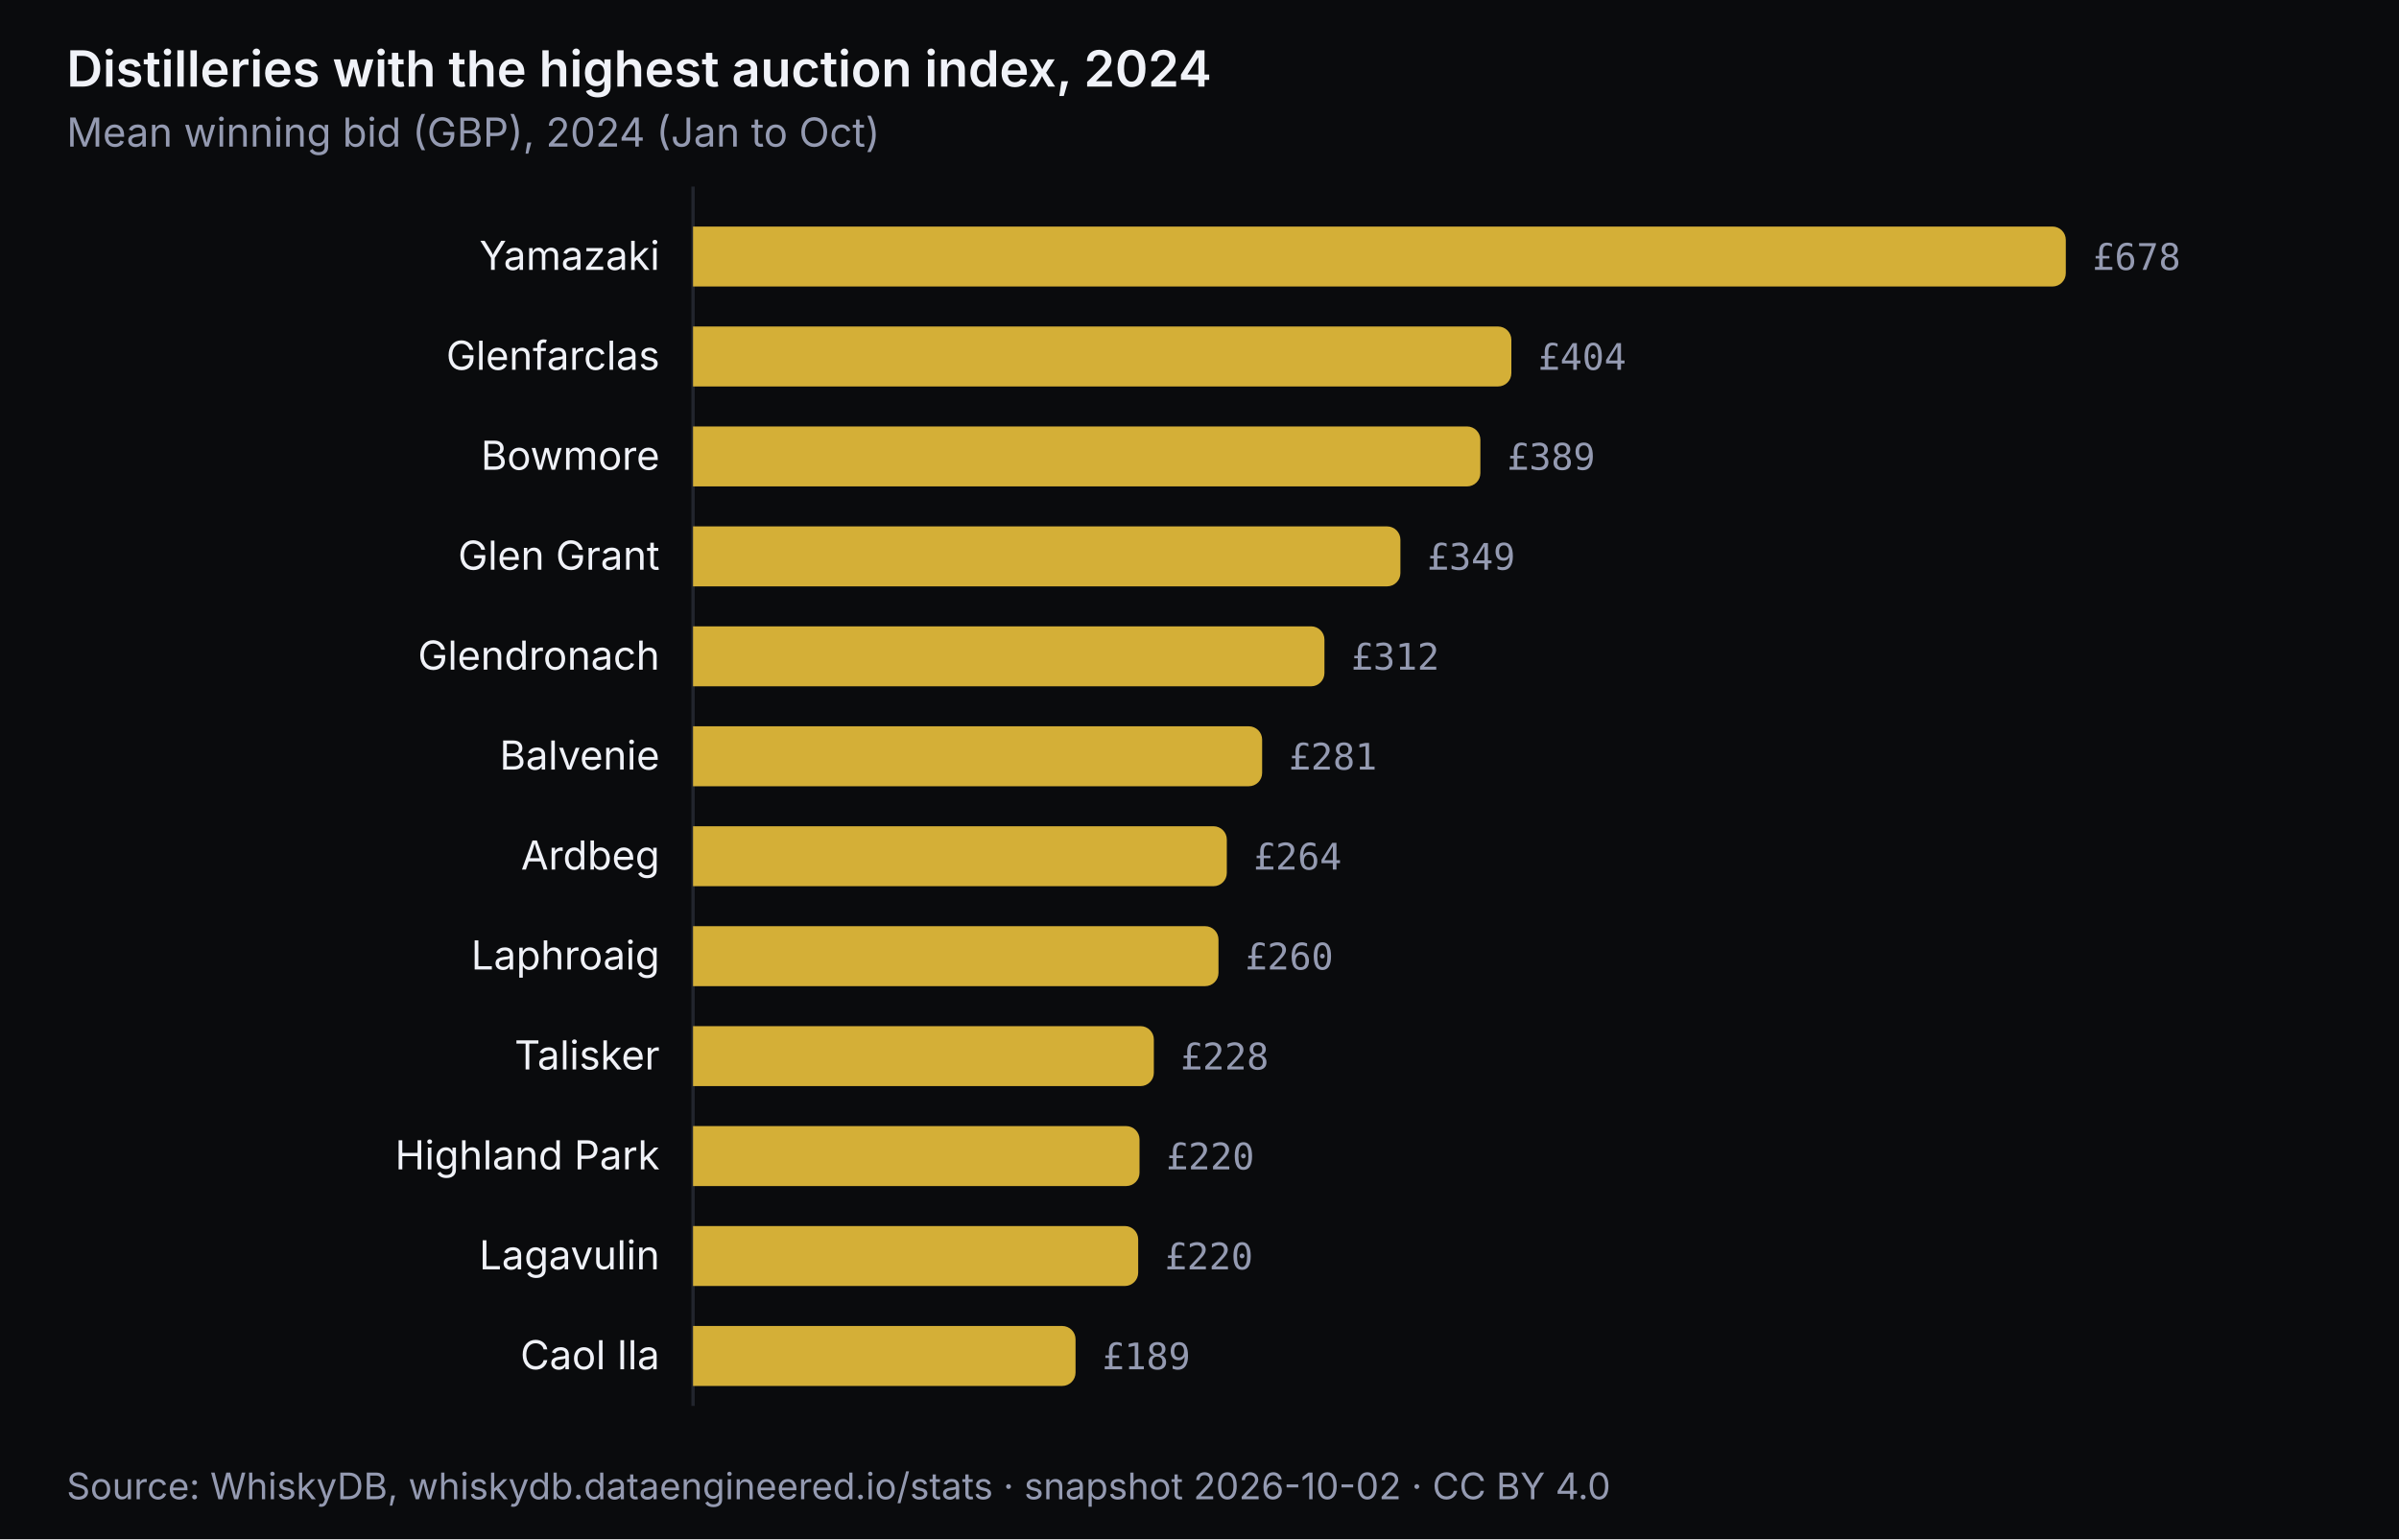
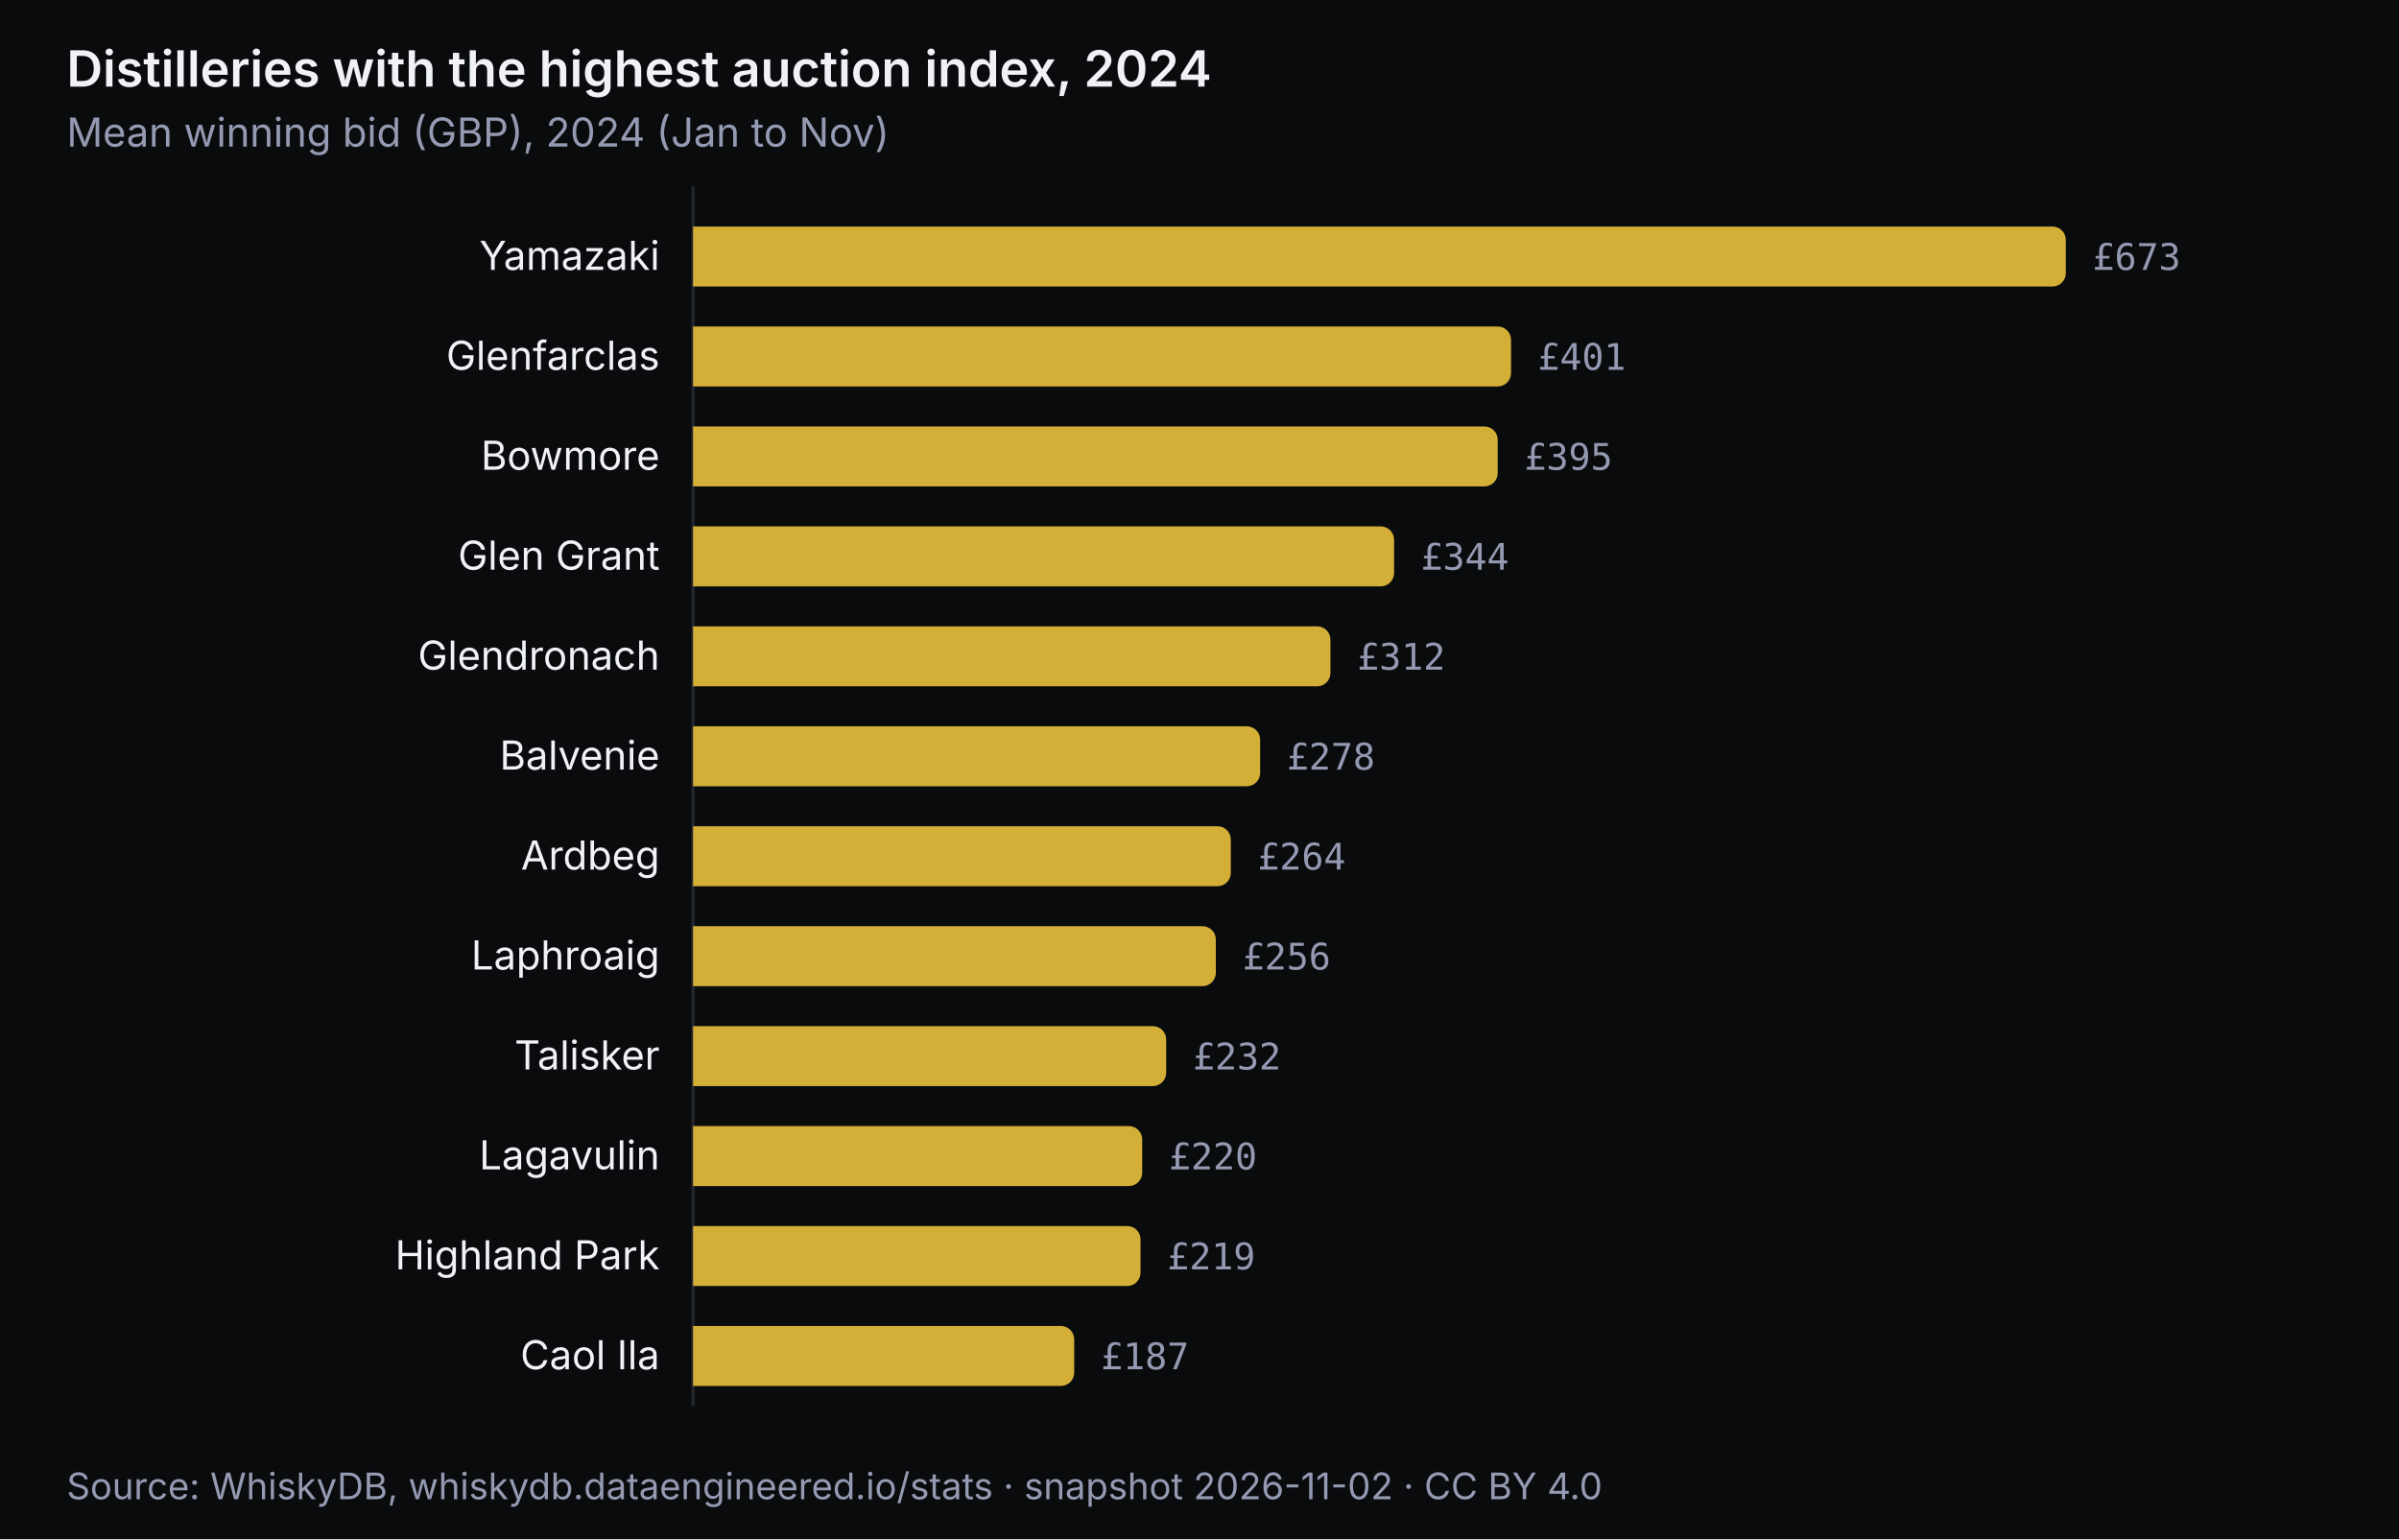
<svg xmlns="http://www.w3.org/2000/svg" viewBox="0 0 720 462" width="720" height="462" role="img" aria-labelledby="t-distillery-index d-distillery-index" font-family="'Inter', 'Outfit', system-ui, -apple-system, 'Segoe UI', sans-serif" font-size="12">
  <rect width="720" height="462" fill="#0a0b0d" />
  <text x="20" y="26" font-size="15" font-weight="600" fill="#f0f2f8">Distilleries with the highest auction index, 2024</text>
-   <text x="20" y="44" font-size="12" fill="#949ab1">Mean winning bid (GBP), 2024 (Jan to Oct)</text>
+   <text x="20" y="44" font-size="12" fill="#949ab1">Mean winning bid (GBP), 2024 (Jan to Nov)</text>
  <line x1="208" y1="56" x2="208" y2="422" stroke="#22252d" stroke-width="1" />
  <g>
    <rect x="0" y="62" width="720" height="30" fill="transparent" />
    <path d="M208 68.0 h408.0 a4 4 0 0 1 4 4 v10 a4 4 0 0 1 -4 4 h-408.0 z" fill="#d4af37" />
    <text x="198" y="81.0" text-anchor="end" fill="#f0f2f8">Yamazaki</text>
-     <text x="628.0" y="81.0" fill="#949ab1" font-family="'Fira Code', ui-monospace, Menlo, Consolas, monospace" font-size="11">£678</text>
+     <text x="628.0" y="81.0" fill="#949ab1" font-family="'Fira Code', ui-monospace, Menlo, Consolas, monospace" font-size="11">£673</text>
  </g>
  <g>
    <rect x="0" y="92" width="720" height="30" fill="transparent" />
-     <path d="M208 98.0 h241.6 a4 4 0 0 1 4 4 v10 a4 4 0 0 1 -4 4 h-241.6 z" fill="#d4af37" />
+     <path d="M208 98.0 h241.5 a4 4 0 0 1 4 4 v10 a4 4 0 0 1 -4 4 h-241.5 z" fill="#d4af37" />
    <text x="198" y="111.0" text-anchor="end" fill="#f0f2f8">Glenfarclas</text>
-     <text x="461.6" y="111.0" fill="#949ab1" font-family="'Fira Code', ui-monospace, Menlo, Consolas, monospace" font-size="11">£404</text>
+     <text x="461.5" y="111.0" fill="#949ab1" font-family="'Fira Code', ui-monospace, Menlo, Consolas, monospace" font-size="11">£401</text>
  </g>
  <g>
    <rect x="0" y="122" width="720" height="30" fill="transparent" />
-     <path d="M208 128.0 h232.3 a4 4 0 0 1 4 4 v10 a4 4 0 0 1 -4 4 h-232.3 z" fill="#d4af37" />
+     <path d="M208 128.0 h237.5 a4 4 0 0 1 4 4 v10 a4 4 0 0 1 -4 4 h-237.5 z" fill="#d4af37" />
    <text x="198" y="141.0" text-anchor="end" fill="#f0f2f8">Bowmore</text>
-     <text x="452.3" y="141.0" fill="#949ab1" font-family="'Fira Code', ui-monospace, Menlo, Consolas, monospace" font-size="11">£389</text>
+     <text x="457.5" y="141.0" fill="#949ab1" font-family="'Fira Code', ui-monospace, Menlo, Consolas, monospace" font-size="11">£395</text>
  </g>
  <g>
    <rect x="0" y="152" width="720" height="30" fill="transparent" />
-     <path d="M208 158.0 h208.3 a4 4 0 0 1 4 4 v10 a4 4 0 0 1 -4 4 h-208.3 z" fill="#d4af37" />
+     <path d="M208 158.0 h206.4 a4 4 0 0 1 4 4 v10 a4 4 0 0 1 -4 4 h-206.4 z" fill="#d4af37" />
    <text x="198" y="171.0" text-anchor="end" fill="#f0f2f8">Glen Grant</text>
-     <text x="428.3" y="171.0" fill="#949ab1" font-family="'Fira Code', ui-monospace, Menlo, Consolas, monospace" font-size="11">£349</text>
+     <text x="426.4" y="171.0" fill="#949ab1" font-family="'Fira Code', ui-monospace, Menlo, Consolas, monospace" font-size="11">£344</text>
  </g>
  <g>
    <rect x="0" y="182" width="720" height="30" fill="transparent" />
-     <path d="M208 188.0 h185.5 a4 4 0 0 1 4 4 v10 a4 4 0 0 1 -4 4 h-185.5 z" fill="#d4af37" />
+     <path d="M208 188.0 h187.3 a4 4 0 0 1 4 4 v10 a4 4 0 0 1 -4 4 h-187.3 z" fill="#d4af37" />
    <text x="198" y="201.0" text-anchor="end" fill="#f0f2f8">Glendronach</text>
-     <text x="405.5" y="201.0" fill="#949ab1" font-family="'Fira Code', ui-monospace, Menlo, Consolas, monospace" font-size="11">£312</text>
+     <text x="407.3" y="201.0" fill="#949ab1" font-family="'Fira Code', ui-monospace, Menlo, Consolas, monospace" font-size="11">£312</text>
  </g>
  <g>
    <rect x="0" y="212" width="720" height="30" fill="transparent" />
-     <path d="M208 218.0 h166.8 a4 4 0 0 1 4 4 v10 a4 4 0 0 1 -4 4 h-166.8 z" fill="#d4af37" />
+     <path d="M208 218.0 h166.2 a4 4 0 0 1 4 4 v10 a4 4 0 0 1 -4 4 h-166.2 z" fill="#d4af37" />
    <text x="198" y="231.0" text-anchor="end" fill="#f0f2f8">Balvenie</text>
-     <text x="386.8" y="231.0" fill="#949ab1" font-family="'Fira Code', ui-monospace, Menlo, Consolas, monospace" font-size="11">£281</text>
+     <text x="386.2" y="231.0" fill="#949ab1" font-family="'Fira Code', ui-monospace, Menlo, Consolas, monospace" font-size="11">£278</text>
  </g>
  <g>
    <rect x="0" y="242" width="720" height="30" fill="transparent" />
-     <path d="M208 248.0 h156.2 a4 4 0 0 1 4 4 v10 a4 4 0 0 1 -4 4 h-156.2 z" fill="#d4af37" />
+     <path d="M208 248.0 h157.4 a4 4 0 0 1 4 4 v10 a4 4 0 0 1 -4 4 h-157.4 z" fill="#d4af37" />
    <text x="198" y="261.0" text-anchor="end" fill="#f0f2f8">Ardbeg</text>
-     <text x="376.2" y="261.0" fill="#949ab1" font-family="'Fira Code', ui-monospace, Menlo, Consolas, monospace" font-size="11">£264</text>
+     <text x="377.4" y="261.0" fill="#949ab1" font-family="'Fira Code', ui-monospace, Menlo, Consolas, monospace" font-size="11">£264</text>
  </g>
  <g>
    <rect x="0" y="272" width="720" height="30" fill="transparent" />
-     <path d="M208 278.0 h153.7 a4 4 0 0 1 4 4 v10 a4 4 0 0 1 -4 4 h-153.7 z" fill="#d4af37" />
+     <path d="M208 278.0 h152.9 a4 4 0 0 1 4 4 v10 a4 4 0 0 1 -4 4 h-152.9 z" fill="#d4af37" />
    <text x="198" y="291.0" text-anchor="end" fill="#f0f2f8">Laphroaig</text>
-     <text x="373.7" y="291.0" fill="#949ab1" font-family="'Fira Code', ui-monospace, Menlo, Consolas, monospace" font-size="11">£260</text>
+     <text x="372.9" y="291.0" fill="#949ab1" font-family="'Fira Code', ui-monospace, Menlo, Consolas, monospace" font-size="11">£256</text>
  </g>
  <g>
    <rect x="0" y="302" width="720" height="30" fill="transparent" />
-     <path d="M208 308.0 h134.3 a4 4 0 0 1 4 4 v10 a4 4 0 0 1 -4 4 h-134.3 z" fill="#d4af37" />
+     <path d="M208 308.0 h138.0 a4 4 0 0 1 4 4 v10 a4 4 0 0 1 -4 4 h-138.0 z" fill="#d4af37" />
    <text x="198" y="321.0" text-anchor="end" fill="#f0f2f8">Talisker</text>
-     <text x="354.3" y="321.0" fill="#949ab1" font-family="'Fira Code', ui-monospace, Menlo, Consolas, monospace" font-size="11">£228</text>
+     <text x="358.0" y="321.0" fill="#949ab1" font-family="'Fira Code', ui-monospace, Menlo, Consolas, monospace" font-size="11">£232</text>
  </g>
  <g>
    <rect x="0" y="332" width="720" height="30" fill="transparent" />
-     <path d="M208 338.0 h130.0 a4 4 0 0 1 4 4 v10 a4 4 0 0 1 -4 4 h-130.0 z" fill="#d4af37" />
-     <text x="198" y="351.0" text-anchor="end" fill="#f0f2f8">Highland Park</text>
-     <text x="350.0" y="351.0" fill="#949ab1" font-family="'Fira Code', ui-monospace, Menlo, Consolas, monospace" font-size="11">£220</text>
+     <path d="M208 338.0 h130.8 a4 4 0 0 1 4 4 v10 a4 4 0 0 1 -4 4 h-130.8 z" fill="#d4af37" />
+     <text x="198" y="351.0" text-anchor="end" fill="#f0f2f8">Lagavulin</text>
+     <text x="350.8" y="351.0" fill="#949ab1" font-family="'Fira Code', ui-monospace, Menlo, Consolas, monospace" font-size="11">£220</text>
  </g>
  <g>
    <rect x="0" y="362" width="720" height="30" fill="transparent" />
-     <path d="M208 368.0 h129.6 a4 4 0 0 1 4 4 v10 a4 4 0 0 1 -4 4 h-129.6 z" fill="#d4af37" />
-     <text x="198" y="381.0" text-anchor="end" fill="#f0f2f8">Lagavulin</text>
-     <text x="349.6" y="381.0" fill="#949ab1" font-family="'Fira Code', ui-monospace, Menlo, Consolas, monospace" font-size="11">£220</text>
+     <path d="M208 368.0 h130.3 a4 4 0 0 1 4 4 v10 a4 4 0 0 1 -4 4 h-130.3 z" fill="#d4af37" />
+     <text x="198" y="381.0" text-anchor="end" fill="#f0f2f8">Highland Park</text>
+     <text x="350.3" y="381.0" fill="#949ab1" font-family="'Fira Code', ui-monospace, Menlo, Consolas, monospace" font-size="11">£219</text>
  </g>
  <g>
    <rect x="0" y="392" width="720" height="30" fill="transparent" />
-     <path d="M208 398.0 h110.8 a4 4 0 0 1 4 4 v10 a4 4 0 0 1 -4 4 h-110.8 z" fill="#d4af37" />
+     <path d="M208 398.0 h110.4 a4 4 0 0 1 4 4 v10 a4 4 0 0 1 -4 4 h-110.4 z" fill="#d4af37" />
    <text x="198" y="411.0" text-anchor="end" fill="#f0f2f8">Caol Ila</text>
-     <text x="330.8" y="411.0" fill="#949ab1" font-family="'Fira Code', ui-monospace, Menlo, Consolas, monospace" font-size="11">£189</text>
+     <text x="330.4" y="411.0" fill="#949ab1" font-family="'Fira Code', ui-monospace, Menlo, Consolas, monospace" font-size="11">£187</text>
  </g>
-   <text x="20" y="450" font-size="11" fill="#949ab1">Source: WhiskyDB, whiskydb.dataengineered.io/stats · snapshot 2026-10-02 · CC BY 4.0</text>
+   <text x="20" y="450" font-size="11" fill="#949ab1">Source: WhiskyDB, whiskydb.dataengineered.io/stats · snapshot 2026-11-02 · CC BY 4.0</text>
</svg>
